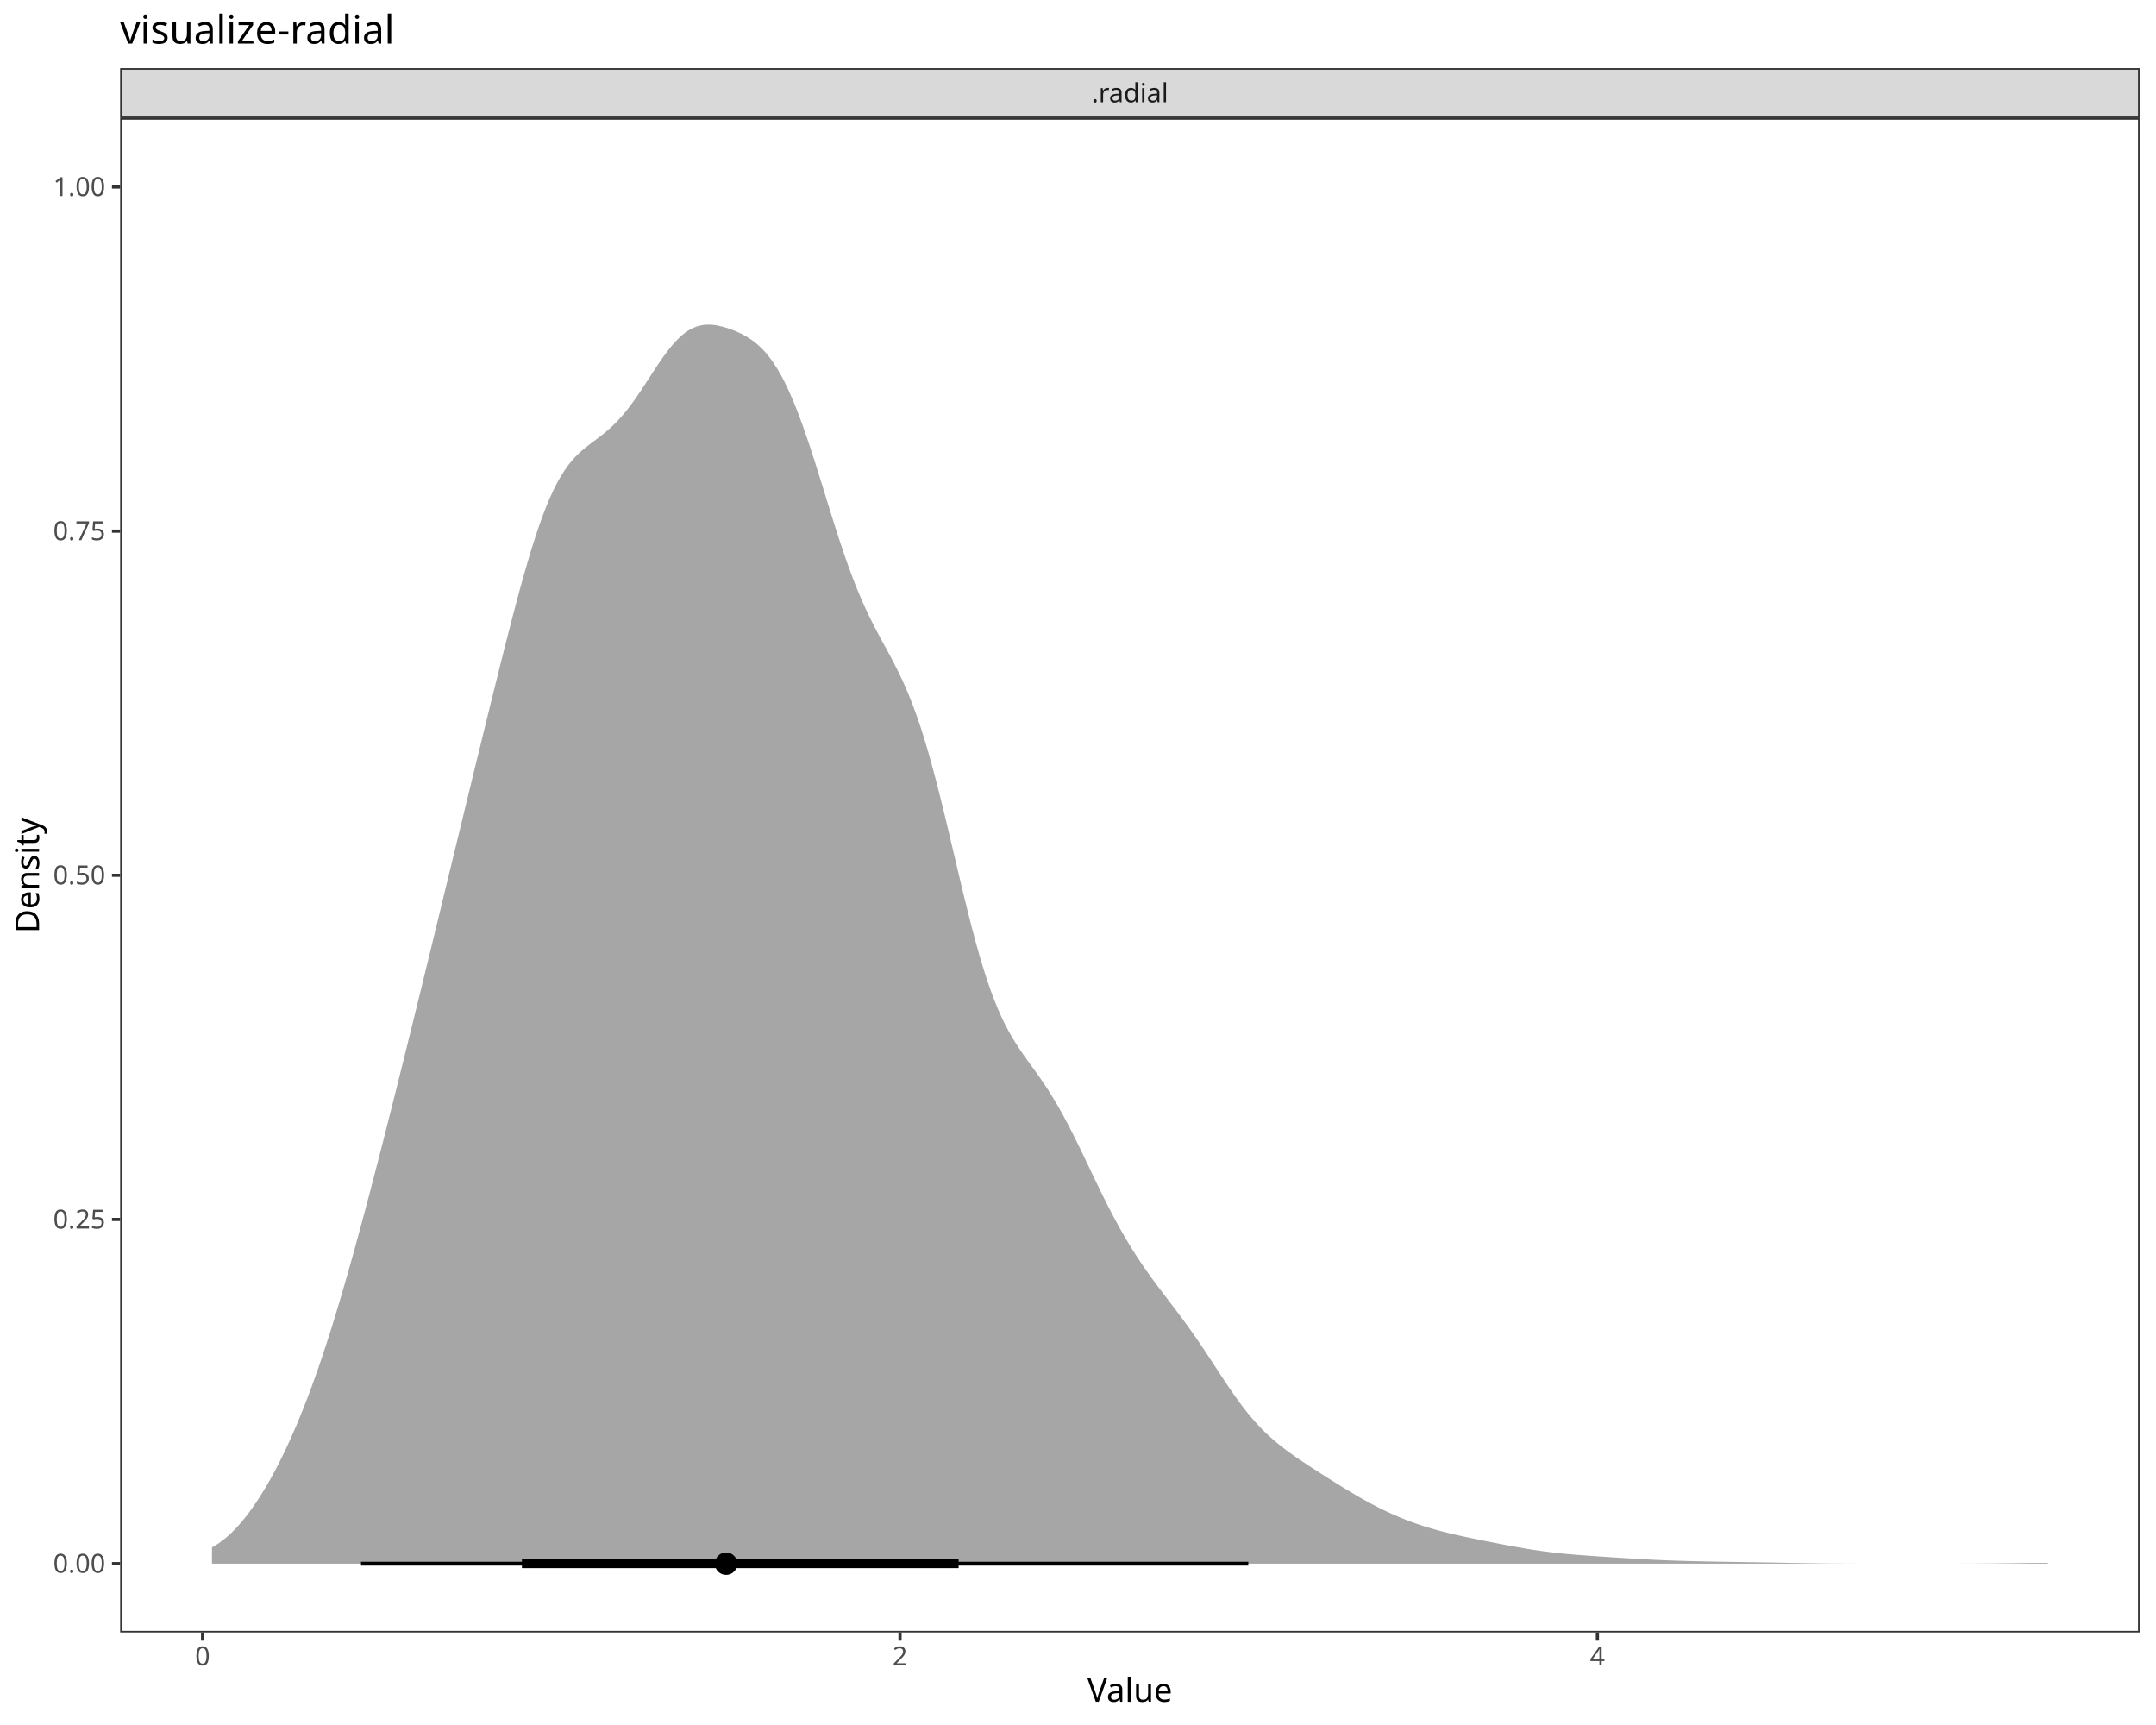
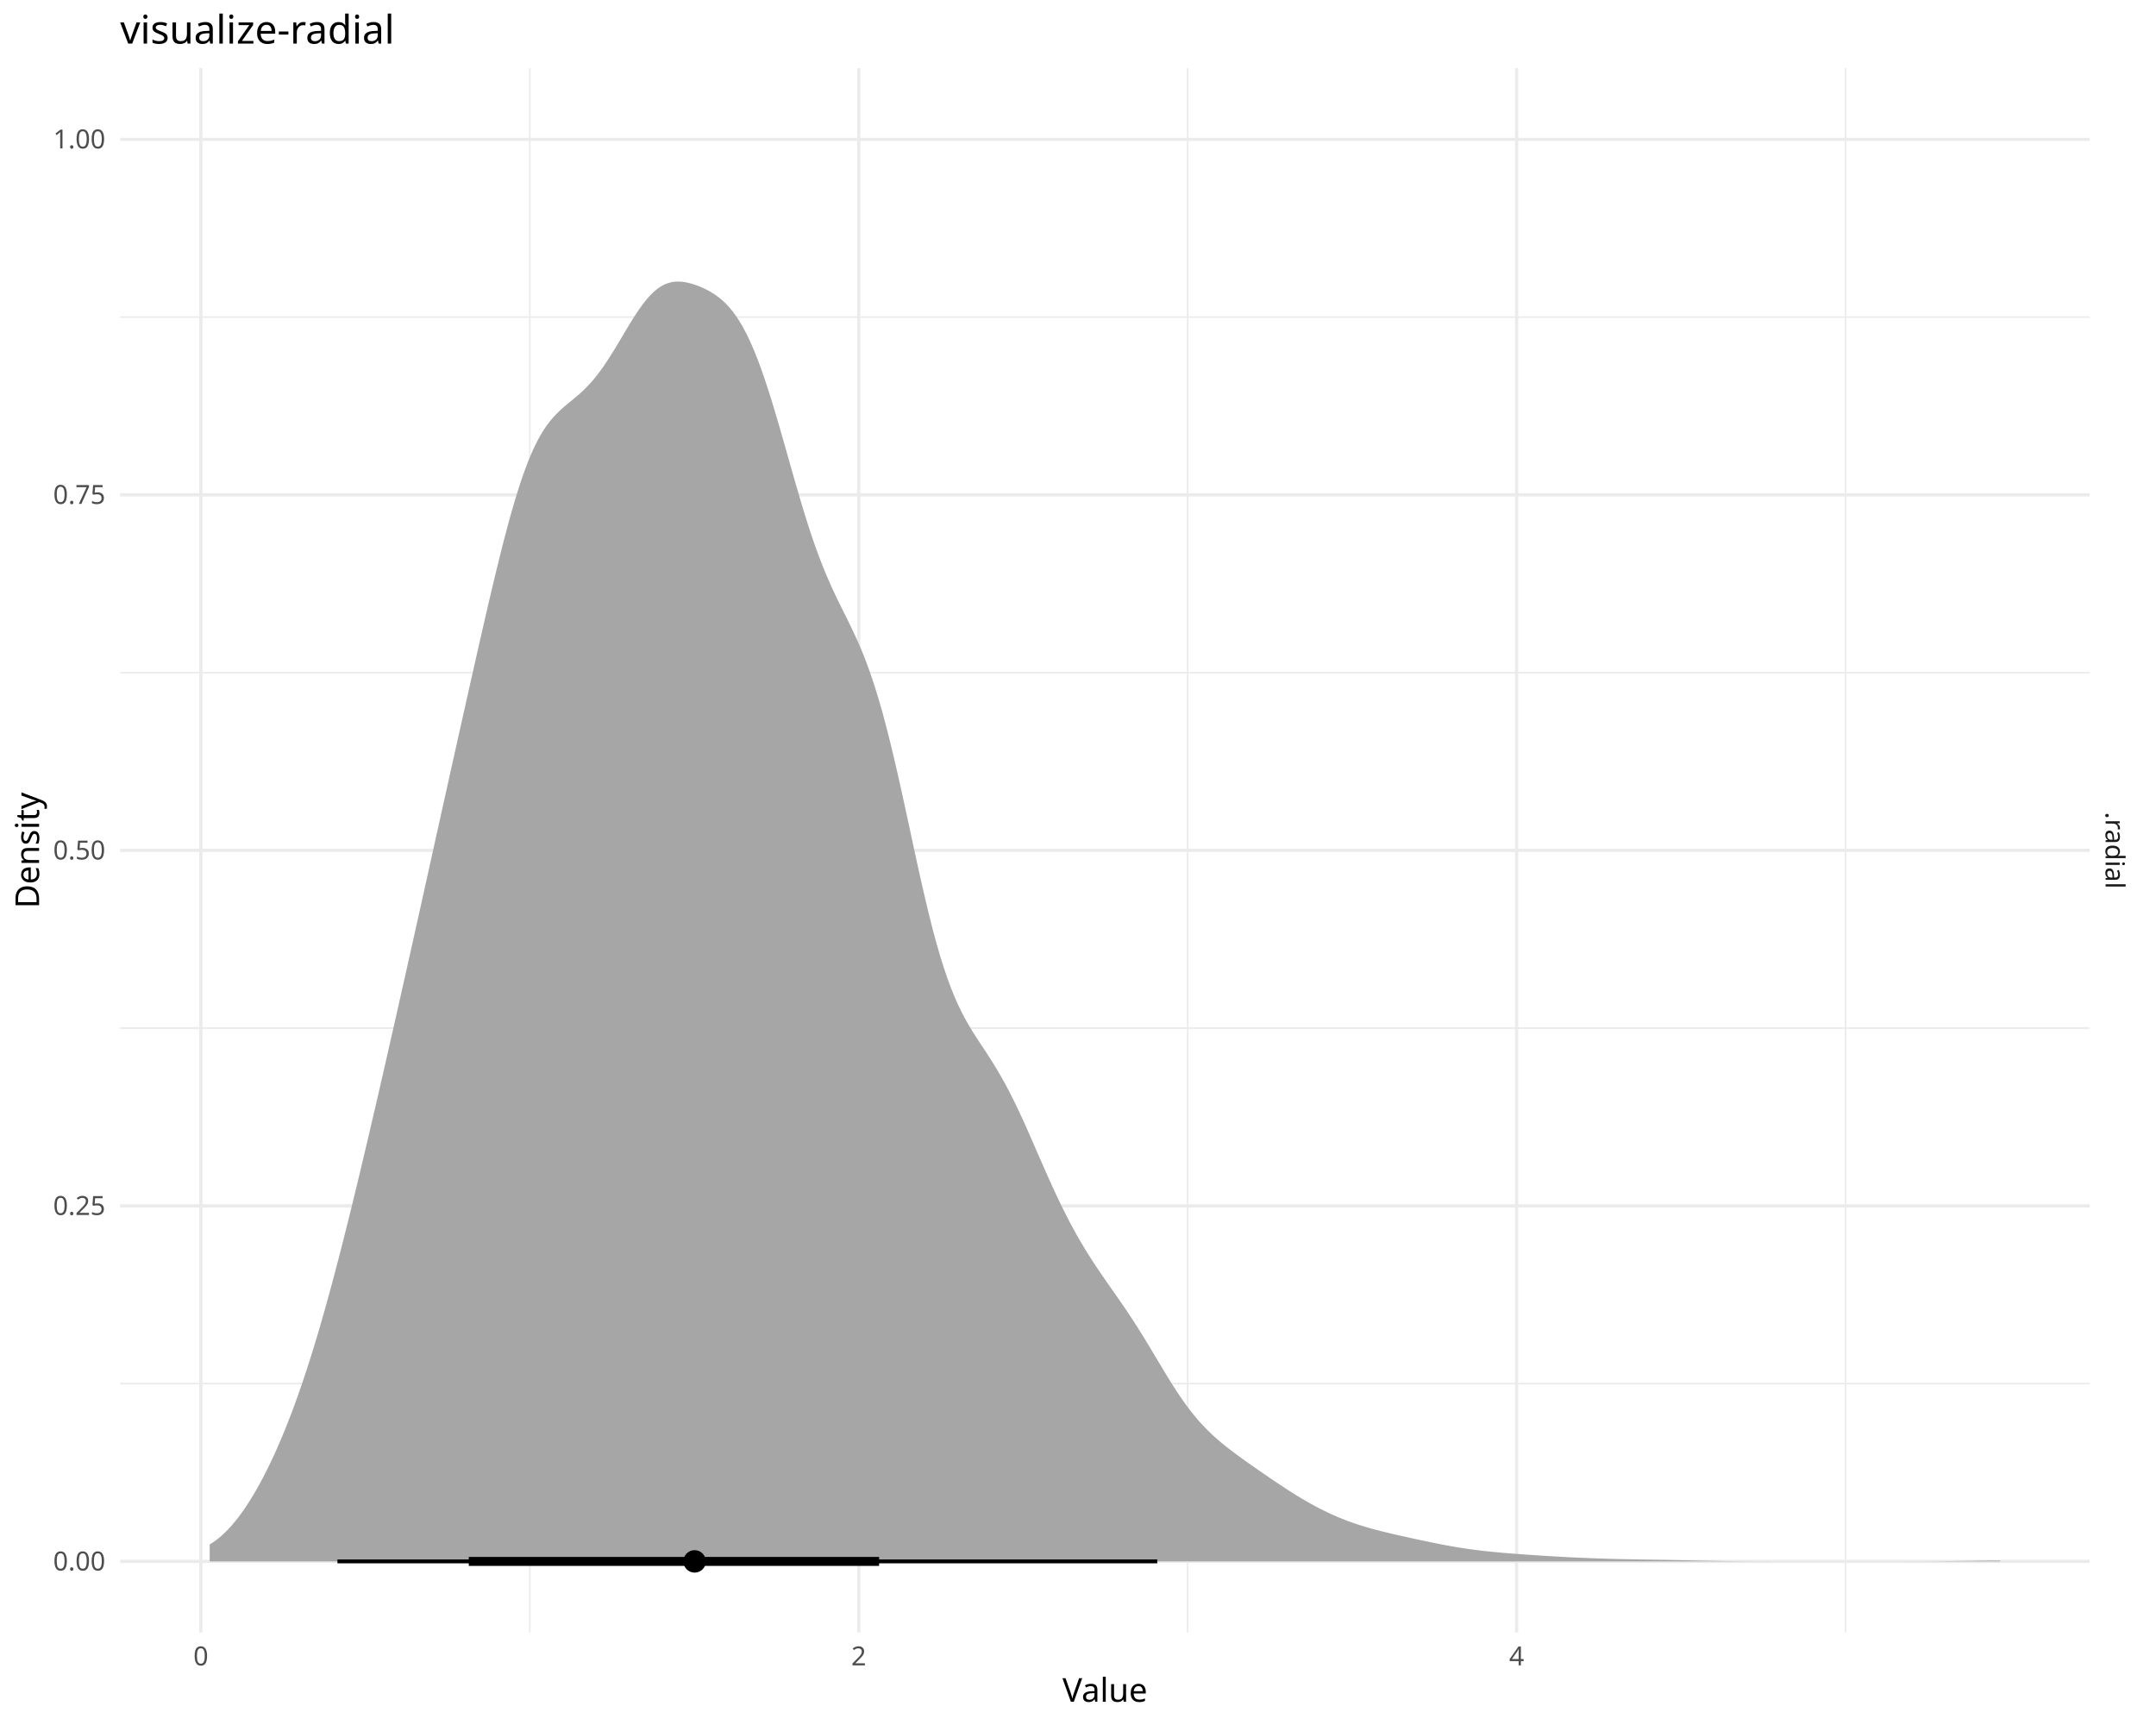
<svg xmlns="http://www.w3.org/2000/svg" class="svglite" data-engine-version="2.0" width="720.00pt" height="576.00pt" viewBox="0 0 720.00 576.00">
  <defs>
    <style type="text/css">
    .svglite line, .svglite polyline, .svglite polygon, .svglite path, .svglite rect, .svglite circle {
      fill: none;
      stroke: #000000;
      stroke-linecap: round;
      stroke-linejoin: round;
      stroke-miterlimit: 10.00;
    }
  </style>
  </defs>
  <rect width="100%" height="100%" style="stroke: none; fill: #FFFFFF;" />
  <defs>
    <clipPath id="cpMC4wMHw3MjAuMDB8MC4wMHw1NzYuMDA=">
      <rect x="0.00" y="0.00" width="720.00" height="576.00" />
    </clipPath>
  </defs>
  <g clip-path="url(#cpMC4wMHw3MjAuMDB8MC4wMHw1NzYuMDA=)">
-     <rect x="0.00" y="0.00" width="720.00" height="576.00" style="stroke-width: 1.07; stroke: #FFFFFF; fill: #FFFFFF;" />
-   </g>
+ </g>
  <defs>
-     <clipPath id="cpNDAuMTN8NzE0LjUyfDM5LjQzfDU0NS4xMQ==">
-       <rect x="40.13" y="39.43" width="674.39" height="505.68" />
+     <clipPath id="cpNDAuMTN8Njk3Ljg3fDIyLjc4fDU0NS4xMQ==">
+       <rect x="40.13" y="22.78" width="657.74" height="522.33" />
    </clipPath>
  </defs>
-   <g clip-path="url(#cpNDAuMTN8NzE0LjUyfDM5LjQzfDU0NS4xMQ==)">
-     <rect x="40.13" y="39.43" width="674.39" height="505.68" style="stroke-width: 1.07; stroke: none; fill: #FFFFFF;" />
-     <polygon points="70.79,516.70 72.01,515.99 73.24,515.18 74.47,514.28 75.69,513.28 76.92,512.18 78.14,510.97 79.37,509.68 80.60,508.28 81.82,506.79 83.05,505.20 84.27,503.51 85.50,501.74 86.73,499.86 87.95,497.90 89.18,495.84 90.41,493.69 91.63,491.45 92.86,489.11 94.08,486.68 95.31,484.14 96.54,481.51 97.76,478.77 98.99,475.93 100.21,472.99 101.44,469.94 102.67,466.78 103.89,463.52 105.12,460.14 106.35,456.66 107.57,453.06 108.80,449.36 110.02,445.56 111.25,441.66 112.48,437.65 113.70,433.56 114.93,429.38 116.15,425.12 117.38,420.78 118.61,416.37 119.83,411.90 121.06,407.37 122.29,402.79 123.51,398.15 124.74,393.47 125.96,388.75 127.19,383.99 128.42,379.19 129.64,374.37 130.87,369.52 132.09,364.64 133.32,359.74 134.55,354.82 135.77,349.88 137.00,344.93 138.23,339.96 139.45,334.98 140.68,329.99 141.90,324.98 143.13,319.96 144.36,314.94 145.58,309.90 146.81,304.86 148.03,299.81 149.26,294.76 150.49,289.71 151.71,284.65 152.94,279.60 154.17,274.56 155.39,269.51 156.62,264.48 157.84,259.45 159.07,254.43 160.30,249.43 161.52,244.43 162.75,239.44 163.97,234.47 165.20,229.52 166.43,224.59 167.65,219.69 168.88,214.84 170.11,210.05 171.33,205.32 172.56,200.69 173.78,196.16 175.01,191.77 176.24,187.52 177.46,183.45 178.69,179.57 179.91,175.90 181.14,172.46 182.37,169.27 183.59,166.33 184.82,163.66 186.05,161.24 187.27,159.06 188.50,157.12 189.72,155.39 190.95,153.86 192.18,152.50 193.40,151.29 194.63,150.19 195.86,149.18 197.08,148.23 198.31,147.31 199.53,146.39 200.76,145.45 201.99,144.48 203.21,143.43 204.44,142.32 205.66,141.11 206.89,139.82 208.12,138.42 209.34,136.93 210.57,135.34 211.80,133.66 213.02,131.91 214.25,130.09 215.47,128.23 216.70,126.34 217.93,124.45 219.15,122.58 220.38,120.75 221.60,119.00 222.83,117.33 224.06,115.78 225.28,114.36 226.51,113.08 227.74,111.95 228.96,110.98 230.19,110.17 231.41,109.52 232.64,109.03 233.87,108.68 235.09,108.47 236.32,108.39 237.54,108.42 238.77,108.55 240.00,108.77 241.22,109.05 242.45,109.40 243.68,109.80 244.90,110.26 246.13,110.77 247.35,111.35 248.58,111.98 249.81,112.70 251.03,113.51 252.26,114.43 253.48,115.47 254.71,116.66 255.94,118.01 257.16,119.55 258.39,121.27 259.62,123.19 260.84,125.33 262.07,127.67 263.29,130.22 264.52,132.99 265.75,135.96 266.97,139.13 268.20,142.48 269.42,145.99 270.65,149.64 271.88,153.42 273.10,157.29 274.33,161.22 275.56,165.19 276.78,169.15 278.01,173.09 279.23,176.95 280.46,180.73 281.69,184.39 282.91,187.92 284.14,191.29 285.36,194.51 286.59,197.56 287.82,200.45 289.04,203.18 290.27,205.77 291.50,208.24 292.72,210.60 293.95,212.89 295.17,215.15 296.40,217.40 297.63,219.69 298.85,222.04 300.08,224.48 301.30,227.06 302.53,229.80 303.76,232.72 304.98,235.85 306.21,239.21 307.44,242.81 308.66,246.66 309.89,250.77 311.11,255.12 312.34,259.68 313.57,264.44 314.79,269.36 316.02,274.40 317.24,279.54 318.47,284.73 319.70,289.93 320.92,295.09 322.15,300.17 323.38,305.13 324.60,309.93 325.83,314.53 327.05,318.90 328.28,323.00 329.51,326.84 330.73,330.41 331.96,333.70 333.18,336.73 334.41,339.50 335.64,342.05 336.86,344.37 338.09,346.52 339.32,348.51 340.54,350.38 341.77,352.16 342.99,353.89 344.22,355.59 345.45,357.28 346.67,359.00 347.90,360.76 349.13,362.57 350.35,364.46 351.58,366.43 352.80,368.48 354.03,370.61 355.26,372.83 356.48,375.12 357.71,377.49 358.93,379.93 360.16,382.41 361.39,384.94 362.61,387.50 363.84,390.06 365.07,392.63 366.29,395.18 367.52,397.70 368.74,400.18 369.97,402.62 371.20,404.99 372.42,407.31 373.65,409.55 374.87,411.73 376.10,413.84 377.33,415.88 378.55,417.86 379.78,419.77 381.01,421.62 382.23,423.41 383.46,425.16 384.68,426.86 385.91,428.53 387.14,430.17 388.36,431.79 389.59,433.40 390.81,435.00 392.04,436.61 393.27,438.23 394.49,439.86 395.72,441.53 396.95,443.21 398.17,444.94 399.40,446.69 400.62,448.48 401.85,450.30 403.08,452.14 404.30,454.01 405.53,455.88 406.75,457.76 407.98,459.63 409.21,461.48 410.43,463.30 411.66,465.09 412.89,466.83 414.11,468.52 415.34,470.15 416.56,471.71 417.79,473.20 419.02,474.61 420.24,475.96 421.47,477.24 422.69,478.45 423.92,479.60 425.15,480.69 426.37,481.73 427.60,482.73 428.83,483.68 430.05,484.60 431.28,485.49 432.50,486.35 433.73,487.19 434.96,488.02 436.18,488.83 437.41,489.64 438.63,490.43 439.86,491.22 441.09,492.01 442.31,492.79 443.54,493.57 444.77,494.34 445.99,495.11 447.22,495.87 448.44,496.63 449.67,497.38 450.90,498.12 452.12,498.85 453.35,499.57 454.57,500.27 455.80,500.96 457.03,501.63 458.25,502.29 459.48,502.93 460.71,503.55 461.93,504.16 463.16,504.74 464.38,505.31 465.61,505.86 466.84,506.39 468.06,506.90 469.29,507.40 470.51,507.87 471.74,508.32 472.97,508.76 474.19,509.18 475.42,509.58 476.65,509.97 477.87,510.33 479.10,510.69 480.32,511.03 481.55,511.35 482.78,511.67 484.00,511.97 485.23,512.26 486.45,512.54 487.68,512.82 488.91,513.09 490.13,513.35 491.36,513.61 492.59,513.86 493.81,514.11 495.04,514.36 496.26,514.61 497.49,514.85 498.72,515.09 499.94,515.33 501.17,515.57 502.39,515.81 503.62,516.04 504.85,516.27 506.07,516.49 507.30,516.71 508.53,516.92 509.75,517.13 510.98,517.33 512.20,517.52 513.43,517.70 514.66,517.88 515.88,518.05 517.11,518.21 518.34,518.36 519.56,518.50 520.79,518.63 522.01,518.76 523.24,518.88 524.47,518.99 525.69,519.10 526.92,519.20 528.14,519.29 529.37,519.38 530.60,519.47 531.82,519.56 533.05,519.64 534.28,519.73 535.50,519.81 536.73,519.89 537.95,519.97 539.18,520.05 540.41,520.13 541.63,520.21 542.86,520.28 544.08,520.36 545.31,520.43 546.54,520.51 547.76,520.58 548.99,520.65 550.22,520.71 551.44,520.78 552.67,520.84 553.89,520.89 555.12,520.95 556.35,521.00 557.57,521.05 558.80,521.09 560.02,521.13 561.25,521.17 562.48,521.21 563.70,521.24 564.93,521.27 566.16,521.30 567.38,521.33 568.61,521.36 569.83,521.39 571.06,521.41 572.29,521.43 573.51,521.46 574.74,521.48 575.96,521.50 577.19,521.52 578.42,521.54 579.64,521.56 580.87,521.58 582.10,521.60 583.32,521.62 584.55,521.64 585.77,521.65 587.00,521.67 588.23,521.69 589.45,521.71 590.68,521.73 591.90,521.75 593.13,521.78 594.36,521.80 595.58,521.82 596.81,521.84 598.04,521.87 599.26,521.89 600.49,521.91 601.71,521.93 602.94,521.95 604.17,521.97 605.39,521.99 606.62,522.01 607.84,522.03 609.07,522.04 610.30,522.06 611.52,522.07 612.75,522.08 613.98,522.09 615.20,522.09 616.43,522.10 617.65,522.11 618.88,522.11 620.11,522.11 621.33,522.12 622.56,522.12 623.78,522.12 625.01,522.12 626.24,522.12 627.46,522.12 628.69,522.13 629.92,522.13 631.14,522.13 632.37,522.13 633.59,522.13 634.82,522.13 636.05,522.13 637.27,522.13 638.50,522.13 639.72,522.13 640.95,522.13 642.18,522.13 643.40,522.13 644.63,522.13 645.86,522.13 647.08,522.12 648.31,522.12 649.53,522.12 650.76,522.12 651.99,522.12 653.21,522.12 654.44,522.12 655.66,522.11 656.89,522.11 658.12,522.10 659.34,522.10 660.57,522.09 661.80,522.08 663.02,522.07 664.25,522.06 665.47,522.05 666.70,522.04 667.93,522.02 669.15,522.01 670.38,521.99 671.60,521.97 672.83,521.96 674.06,521.94 675.28,521.93 676.51,521.91 677.74,521.90 678.96,521.89 680.19,521.88 681.41,521.87 682.64,521.87 683.87,521.87 683.87,522.13 682.64,522.13 681.41,522.13 680.19,522.13 678.96,522.13 677.74,522.13 676.51,522.13 675.28,522.13 674.06,522.13 672.83,522.13 671.60,522.13 670.38,522.13 669.15,522.13 667.93,522.13 666.70,522.13 665.47,522.13 664.25,522.13 663.02,522.13 661.80,522.13 660.57,522.13 659.34,522.13 658.12,522.13 656.89,522.13 655.66,522.13 654.44,522.13 653.21,522.13 651.99,522.13 650.76,522.13 649.53,522.13 648.31,522.13 647.08,522.13 645.86,522.13 644.63,522.13 643.40,522.13 642.18,522.13 640.95,522.13 639.72,522.13 638.50,522.13 637.27,522.13 636.05,522.13 634.82,522.13 633.59,522.13 632.37,522.13 631.14,522.13 629.92,522.13 628.69,522.13 627.46,522.13 626.24,522.13 625.01,522.13 623.78,522.13 622.56,522.13 621.33,522.13 620.11,522.13 618.88,522.13 617.65,522.13 616.43,522.13 615.20,522.13 613.98,522.13 612.75,522.13 611.52,522.13 610.30,522.13 609.07,522.13 607.84,522.13 606.62,522.13 605.39,522.13 604.17,522.13 602.94,522.13 601.71,522.13 600.49,522.13 599.26,522.13 598.04,522.13 596.81,522.13 595.58,522.13 594.36,522.13 593.13,522.13 591.90,522.13 590.68,522.13 589.45,522.13 588.23,522.13 587.00,522.13 585.77,522.13 584.55,522.13 583.32,522.13 582.10,522.13 580.87,522.13 579.64,522.13 578.42,522.13 577.19,522.13 575.96,522.13 574.74,522.13 573.51,522.13 572.29,522.13 571.06,522.13 569.83,522.13 568.61,522.13 567.38,522.13 566.16,522.13 564.93,522.13 563.70,522.13 562.48,522.13 561.25,522.13 560.02,522.13 558.80,522.13 557.57,522.13 556.35,522.13 555.12,522.13 553.89,522.13 552.67,522.13 551.44,522.13 550.22,522.13 548.99,522.13 547.76,522.13 546.54,522.13 545.31,522.13 544.08,522.13 542.86,522.13 541.63,522.13 540.41,522.13 539.18,522.13 537.95,522.13 536.73,522.13 535.50,522.13 534.28,522.13 533.05,522.13 531.82,522.13 530.60,522.13 529.37,522.13 528.14,522.13 526.92,522.13 525.69,522.13 524.47,522.13 523.24,522.13 522.01,522.13 520.79,522.13 519.56,522.13 518.34,522.13 517.11,522.13 515.88,522.13 514.66,522.13 513.43,522.13 512.20,522.13 510.98,522.13 509.75,522.13 508.53,522.13 507.30,522.13 506.07,522.13 504.85,522.13 503.62,522.13 502.39,522.13 501.17,522.13 499.94,522.13 498.72,522.13 497.49,522.13 496.26,522.13 495.04,522.13 493.81,522.13 492.59,522.13 491.36,522.13 490.13,522.13 488.91,522.13 487.68,522.13 486.45,522.13 485.23,522.13 484.00,522.13 482.78,522.13 481.55,522.13 480.32,522.13 479.10,522.13 477.87,522.13 476.65,522.13 475.42,522.13 474.19,522.13 472.97,522.13 471.74,522.13 470.51,522.13 469.29,522.13 468.06,522.13 466.84,522.13 465.61,522.13 464.38,522.13 463.16,522.13 461.93,522.13 460.71,522.13 459.48,522.13 458.25,522.13 457.03,522.13 455.80,522.13 454.57,522.13 453.35,522.13 452.12,522.13 450.90,522.13 449.67,522.13 448.44,522.13 447.22,522.13 445.99,522.13 444.77,522.13 443.54,522.13 442.31,522.13 441.09,522.13 439.86,522.13 438.63,522.13 437.41,522.13 436.18,522.13 434.96,522.13 433.73,522.13 432.50,522.13 431.28,522.13 430.05,522.13 428.83,522.13 427.60,522.13 426.37,522.13 425.15,522.13 423.92,522.13 422.69,522.13 421.47,522.13 420.24,522.13 419.02,522.13 417.79,522.13 416.56,522.13 415.34,522.13 414.11,522.13 412.89,522.13 411.66,522.13 410.43,522.13 409.21,522.13 407.98,522.13 406.75,522.13 405.53,522.13 404.30,522.13 403.08,522.13 401.85,522.13 400.62,522.13 399.40,522.13 398.17,522.13 396.95,522.13 395.72,522.13 394.49,522.13 393.27,522.13 392.04,522.13 390.81,522.13 389.59,522.13 388.36,522.13 387.14,522.13 385.91,522.13 384.68,522.13 383.46,522.13 382.23,522.13 381.01,522.13 379.78,522.13 378.55,522.13 377.33,522.13 376.10,522.13 374.87,522.13 373.65,522.13 372.42,522.13 371.20,522.13 369.97,522.13 368.74,522.13 367.52,522.13 366.29,522.13 365.07,522.13 363.84,522.13 362.61,522.13 361.39,522.13 360.16,522.13 358.93,522.13 357.71,522.13 356.48,522.13 355.26,522.13 354.03,522.13 352.80,522.13 351.58,522.13 350.35,522.13 349.13,522.13 347.90,522.13 346.67,522.13 345.45,522.13 344.22,522.13 342.99,522.13 341.77,522.13 340.54,522.13 339.32,522.13 338.09,522.13 336.86,522.13 335.64,522.13 334.41,522.13 333.18,522.13 331.96,522.13 330.73,522.13 329.51,522.13 328.28,522.13 327.05,522.13 325.83,522.13 324.60,522.13 323.38,522.13 322.15,522.13 320.92,522.13 319.70,522.13 318.47,522.13 317.24,522.13 316.02,522.13 314.79,522.13 313.57,522.13 312.34,522.13 311.11,522.13 309.89,522.13 308.66,522.13 307.44,522.13 306.21,522.13 304.98,522.13 303.76,522.13 302.53,522.13 301.30,522.13 300.08,522.13 298.85,522.13 297.63,522.13 296.40,522.13 295.17,522.13 293.95,522.13 292.72,522.13 291.50,522.13 290.27,522.13 289.04,522.13 287.82,522.13 286.59,522.13 285.36,522.13 284.14,522.13 282.91,522.13 281.69,522.13 280.46,522.13 279.23,522.13 278.01,522.13 276.78,522.13 275.56,522.13 274.33,522.13 273.10,522.13 271.88,522.13 270.65,522.13 269.42,522.13 268.20,522.13 266.97,522.13 265.75,522.13 264.52,522.13 263.29,522.13 262.07,522.13 260.84,522.13 259.62,522.13 258.39,522.13 257.16,522.13 255.94,522.13 254.71,522.13 253.48,522.13 252.26,522.13 251.03,522.13 249.81,522.13 248.58,522.13 247.35,522.13 246.13,522.13 244.90,522.13 243.68,522.13 242.45,522.13 241.22,522.13 240.00,522.13 238.77,522.13 237.54,522.13 236.32,522.13 235.09,522.13 233.87,522.13 232.64,522.13 231.41,522.13 230.19,522.13 228.96,522.13 227.74,522.13 226.51,522.13 225.28,522.13 224.06,522.13 222.83,522.13 221.60,522.13 220.38,522.13 219.15,522.13 217.93,522.13 216.70,522.13 215.47,522.13 214.25,522.13 213.02,522.13 211.80,522.13 210.57,522.13 209.34,522.13 208.12,522.13 206.89,522.13 205.66,522.13 204.44,522.13 203.21,522.13 201.99,522.13 200.76,522.13 199.53,522.13 198.31,522.13 197.08,522.13 195.86,522.13 194.63,522.13 193.40,522.13 192.18,522.13 190.95,522.13 189.72,522.13 188.50,522.13 187.27,522.13 186.05,522.13 184.82,522.13 183.59,522.13 182.37,522.13 181.14,522.13 179.91,522.13 178.69,522.13 177.46,522.13 176.24,522.13 175.01,522.13 173.78,522.13 172.56,522.13 171.33,522.13 170.11,522.13 168.88,522.13 167.65,522.13 166.43,522.13 165.20,522.13 163.97,522.13 162.75,522.13 161.52,522.13 160.30,522.13 159.07,522.13 157.84,522.13 156.62,522.13 155.39,522.13 154.17,522.13 152.94,522.13 151.71,522.13 150.49,522.13 149.26,522.13 148.03,522.13 146.81,522.13 145.58,522.13 144.36,522.13 143.13,522.13 141.90,522.13 140.68,522.13 139.45,522.13 138.23,522.13 137.00,522.13 135.77,522.13 134.55,522.13 133.32,522.13 132.09,522.13 130.87,522.13 129.64,522.13 128.42,522.13 127.19,522.13 125.96,522.13 124.74,522.13 123.51,522.13 122.29,522.13 121.06,522.13 119.83,522.13 118.61,522.13 117.38,522.13 116.15,522.13 114.93,522.13 113.70,522.13 112.48,522.13 111.25,522.13 110.02,522.13 108.80,522.13 107.57,522.13 106.35,522.13 105.12,522.13 103.89,522.13 102.67,522.13 101.44,522.13 100.21,522.13 98.99,522.13 97.76,522.13 96.54,522.13 95.31,522.13 94.08,522.13 92.86,522.13 91.63,522.13 90.41,522.13 89.18,522.13 87.95,522.13 86.73,522.13 85.50,522.13 84.27,522.13 83.05,522.13 81.82,522.13 80.60,522.13 79.37,522.13 78.14,522.13 76.92,522.13 75.69,522.13 74.47,522.13 73.24,522.13 72.01,522.13 70.79,522.13 " style="stroke-width: 2.13; stroke: none; fill: #A6A6A6;" />
-     <line x1="120.56" y1="522.13" x2="416.87" y2="522.13" style="stroke-width: 1.28; stroke-linecap: butt;" />
-     <line x1="174.30" y1="522.13" x2="320.13" y2="522.13" style="stroke-width: 2.99; stroke-linecap: butt;" />
-     <circle cx="242.48" cy="522.13" r="1.68" style="stroke-width: 1.06; fill: #000000;" />
-     <circle cx="242.48" cy="522.13" r="3.22" style="stroke-width: 1.06; fill: #000000;" />
-     <rect x="40.13" y="39.43" width="674.39" height="505.68" style="stroke-width: 1.07; stroke: #333333;" />
+   <g clip-path="url(#cpNDAuMTN8Njk3Ljg3fDIyLjc4fDU0NS4xMQ==)">
+     <polyline points="40.13,462.01 697.87,462.01 " style="stroke-width: 0.53; stroke: #EBEBEB; stroke-linecap: butt;" />
+     <polyline points="40.13,343.30 697.87,343.30 " style="stroke-width: 0.53; stroke: #EBEBEB; stroke-linecap: butt;" />
+     <polyline points="40.13,224.59 697.87,224.59 " style="stroke-width: 0.53; stroke: #EBEBEB; stroke-linecap: butt;" />
+     <polyline points="40.13,105.88 697.87,105.88 " style="stroke-width: 0.53; stroke: #EBEBEB; stroke-linecap: butt;" />
+     <polyline points="176.93,545.11 176.93,22.78 " style="stroke-width: 0.53; stroke: #EBEBEB; stroke-linecap: butt;" />
+     <polyline points="396.63,545.11 396.63,22.78 " style="stroke-width: 0.53; stroke: #EBEBEB; stroke-linecap: butt;" />
+     <polyline points="616.33,545.11 616.33,22.78 " style="stroke-width: 0.53; stroke: #EBEBEB; stroke-linecap: butt;" />
+     <polyline points="40.13,521.37 697.87,521.37 " style="stroke-width: 1.07; stroke: #EBEBEB; stroke-linecap: butt;" />
+     <polyline points="40.13,402.66 697.87,402.66 " style="stroke-width: 1.07; stroke: #EBEBEB; stroke-linecap: butt;" />
+     <polyline points="40.13,283.95 697.87,283.95 " style="stroke-width: 1.07; stroke: #EBEBEB; stroke-linecap: butt;" />
+     <polyline points="40.13,165.24 697.87,165.24 " style="stroke-width: 1.07; stroke: #EBEBEB; stroke-linecap: butt;" />
+     <polyline points="40.13,46.53 697.87,46.53 " style="stroke-width: 1.07; stroke: #EBEBEB; stroke-linecap: butt;" />
+     <polyline points="67.08,545.11 67.08,22.78 " style="stroke-width: 1.07; stroke: #EBEBEB; stroke-linecap: butt;" />
+     <polyline points="286.78,545.11 286.78,22.78 " style="stroke-width: 1.07; stroke: #EBEBEB; stroke-linecap: butt;" />
+     <polyline points="506.48,545.11 506.48,22.78 " style="stroke-width: 1.07; stroke: #EBEBEB; stroke-linecap: butt;" />
+     <polygon points="70.03,515.71 71.23,514.95 72.42,514.09 73.62,513.12 74.81,512.04 76.01,510.85 77.21,509.56 78.40,508.16 79.60,506.65 80.79,505.03 81.99,503.31 83.18,501.48 84.38,499.55 85.58,497.51 86.77,495.37 87.97,493.13 89.16,490.79 90.36,488.33 91.56,485.77 92.75,483.10 93.95,480.33 95.14,477.44 96.34,474.44 97.54,471.32 98.73,468.09 99.93,464.73 101.12,461.26 102.32,457.67 103.51,453.96 104.71,450.13 105.91,446.17 107.10,442.11 108.30,437.93 109.49,433.64 110.69,429.25 111.89,424.77 113.08,420.20 114.28,415.55 115.47,410.82 116.67,406.02 117.87,401.16 119.06,396.24 120.26,391.27 121.45,386.25 122.65,381.19 123.84,376.08 125.04,370.95 126.24,365.78 127.43,360.58 128.63,355.35 129.82,350.10 131.02,344.84 132.22,339.55 133.41,334.25 134.61,328.93 135.80,323.60 137.00,318.26 138.20,312.90 139.39,307.53 140.59,302.16 141.78,296.77 142.98,291.38 144.17,285.99 145.37,280.59 146.57,275.20 147.76,269.81 148.96,264.42 150.15,259.04 151.35,253.67 152.55,248.30 153.74,242.95 154.94,237.60 156.13,232.27 157.33,226.95 158.53,221.65 159.72,216.37 160.92,211.12 162.11,205.91 163.31,200.76 164.51,195.68 165.70,190.70 166.90,185.83 168.09,181.10 169.29,176.53 170.48,172.16 171.68,167.99 172.88,164.06 174.07,160.38 175.27,156.97 176.46,153.84 177.66,150.98 178.86,148.41 180.05,146.10 181.25,144.06 182.44,142.26 183.64,140.67 184.84,139.26 186.03,138.00 187.23,136.85 188.42,135.79 189.62,134.79 190.81,133.81 192.01,132.82 193.21,131.80 194.40,130.73 195.60,129.57 196.79,128.33 197.99,126.99 199.19,125.53 200.38,123.97 201.58,122.29 202.77,120.52 203.97,118.66 205.17,116.73 206.36,114.75 207.56,112.74 208.75,110.73 209.95,108.74 211.14,106.79 212.34,104.92 213.54,103.14 214.73,101.49 215.93,99.97 217.12,98.63 218.32,97.45 219.52,96.45 220.71,95.63 221.91,94.99 223.10,94.52 224.30,94.21 225.50,94.04 226.69,94.01 227.89,94.09 229.08,94.27 230.28,94.54 231.47,94.88 232.67,95.29 233.87,95.75 235.06,96.28 236.26,96.88 237.45,97.55 238.65,98.30 239.85,99.15 241.04,100.12 242.24,101.23 243.43,102.49 244.63,103.93 245.83,105.55 247.02,107.39 248.22,109.44 249.41,111.71 250.61,114.23 251.80,116.97 253.00,119.97 254.20,123.20 255.39,126.65 256.59,130.28 257.78,134.08 258.98,138.03 260.18,142.10 261.37,146.26 262.57,150.46 263.76,154.69 264.96,158.90 266.16,163.06 267.35,167.13 268.55,171.10 269.74,174.92 270.94,178.58 272.13,182.06 273.33,185.36 274.53,188.48 275.72,191.43 276.92,194.21 278.11,196.87 279.31,199.41 280.51,201.87 281.70,204.28 282.90,206.68 284.09,209.12 285.29,211.64 286.49,214.27 287.68,217.04 288.88,220.01 290.07,223.20 291.27,226.63 292.46,230.32 293.66,234.27 294.86,238.48 296.05,242.96 297.25,247.69 298.44,252.64 299.64,257.79 300.84,263.11 302.03,268.55 303.23,274.08 304.42,279.63 305.62,285.17 306.82,290.63 308.01,295.96 309.21,301.12 310.40,306.07 311.60,310.76 312.79,315.18 313.99,319.30 315.19,323.12 316.38,326.65 317.58,329.88 318.77,332.83 319.97,335.53 321.17,338.00 322.36,340.27 323.56,342.38 324.75,344.36 325.95,346.25 327.15,348.08 328.34,349.89 329.54,351.71 330.73,353.56 331.93,355.46 333.12,357.43 334.32,359.48 335.52,361.62 336.71,363.86 337.91,366.19 339.10,368.61 340.30,371.12 341.50,373.70 342.69,376.35 343.89,379.05 345.08,381.78 346.28,384.52 347.48,387.27 348.67,390.00 349.87,392.70 351.06,395.35 352.26,397.96 353.46,400.50 354.65,402.97 355.85,405.37 357.04,407.70 358.24,409.94 359.43,412.11 360.63,414.20 361.83,416.22 363.02,418.18 364.22,420.07 365.41,421.92 366.61,423.72 367.81,425.48 369.00,427.22 370.20,428.94 371.39,430.64 372.59,432.35 373.79,434.07 374.98,435.80 376.18,437.56 377.37,439.35 378.57,441.17 379.76,443.03 380.96,444.93 382.16,446.87 383.35,448.83 384.55,450.82 385.74,452.82 386.94,454.82 388.14,456.82 389.33,458.80 390.53,460.75 391.72,462.66 392.92,464.51 394.12,466.31 395.31,468.04 396.51,469.69 397.70,471.26 398.90,472.75 400.09,474.17 401.29,475.50 402.49,476.77 403.68,477.97 404.88,479.11 406.07,480.19 407.27,481.23 408.47,482.23 409.66,483.19 410.86,484.12 412.05,485.02 413.25,485.91 414.45,486.78 415.64,487.64 416.84,488.49 418.03,489.33 419.23,490.16 420.42,490.99 421.62,491.82 422.82,492.64 424.01,493.46 425.21,494.27 426.40,495.08 427.60,495.87 428.80,496.66 429.99,497.44 431.19,498.21 432.38,498.96 433.58,499.70 434.78,500.42 435.97,501.12 437.17,501.80 438.36,502.47 439.56,503.11 440.75,503.74 441.95,504.34 443.15,504.92 444.34,505.48 445.54,506.02 446.73,506.54 447.93,507.03 449.13,507.51 450.32,507.96 451.52,508.39 452.71,508.80 453.91,509.20 455.11,509.57 456.30,509.93 457.50,510.28 458.69,510.61 459.89,510.92 461.08,511.23 462.28,511.53 463.48,511.82 464.67,512.10 465.87,512.38 467.06,512.65 468.26,512.92 469.46,513.19 470.65,513.45 471.85,513.71 473.04,513.97 474.24,514.23 475.44,514.48 476.63,514.73 477.83,514.98 479.02,515.22 480.22,515.46 481.41,515.70 482.61,515.93 483.81,516.15 485.00,516.36 486.20,516.57 487.39,516.77 488.59,516.95 489.79,517.13 490.98,517.30 492.18,517.47 493.37,517.62 494.57,517.76 495.77,517.90 496.96,518.03 498.16,518.15 499.35,518.27 500.55,518.38 501.74,518.49 502.94,518.59 504.14,518.69 505.33,518.78 506.53,518.87 507.72,518.96 508.92,519.05 510.12,519.13 511.31,519.21 512.51,519.29 513.70,519.37 514.90,519.45 516.10,519.53 517.29,519.60 518.49,519.67 519.68,519.74 520.88,519.81 522.08,519.87 523.27,519.94 524.47,520.00 525.66,520.05 526.86,520.11 528.05,520.16 529.25,520.21 530.45,520.26 531.64,520.31 532.84,520.35 534.03,520.40 535.23,520.43 536.43,520.47 537.62,520.51 538.82,520.54 540.01,520.57 541.21,520.60 542.41,520.62 543.60,520.65 544.80,520.67 545.99,520.69 547.19,520.72 548.38,520.74 549.58,520.76 550.78,520.78 551.97,520.80 553.17,520.82 554.36,520.84 555.56,520.86 556.76,520.88 557.95,520.90 559.15,520.93 560.34,520.95 561.54,520.98 562.74,521.00 563.93,521.03 565.13,521.06 566.32,521.09 567.52,521.11 568.71,521.14 569.91,521.17 571.11,521.19 572.30,521.21 573.50,521.23 574.69,521.25 575.89,521.27 577.09,521.29 578.28,521.30 579.48,521.31 580.67,521.32 581.87,521.33 583.07,521.34 584.26,521.35 585.46,521.35 586.65,521.36 587.85,521.36 589.04,521.36 590.24,521.36 591.44,521.37 592.63,521.37 593.83,521.37 595.02,521.37 596.22,521.37 597.42,521.37 598.61,521.37 599.81,521.37 601.00,521.37 602.20,521.37 603.40,521.37 604.59,521.37 605.79,521.37 606.98,521.37 608.18,521.37 609.37,521.37 610.57,521.37 611.77,521.37 612.96,521.37 614.16,521.37 615.35,521.37 616.55,521.37 617.75,521.37 618.94,521.37 620.14,521.37 621.33,521.37 622.53,521.37 623.73,521.37 624.92,521.37 626.12,521.37 627.31,521.37 628.51,521.37 629.70,521.37 630.90,521.37 632.10,521.37 633.29,521.37 634.49,521.37 635.68,521.37 636.88,521.36 638.08,521.36 639.27,521.36 640.47,521.36 641.66,521.35 642.86,521.35 644.06,521.34 645.25,521.34 646.45,521.33 647.64,521.32 648.84,521.31 650.03,521.30 651.23,521.28 652.43,521.27 653.62,521.25 654.82,521.24 656.01,521.22 657.21,521.20 658.41,521.18 659.60,521.17 660.80,521.15 661.99,521.14 663.19,521.12 664.39,521.11 665.58,521.11 666.78,521.10 667.97,521.10 667.97,521.37 666.78,521.37 665.58,521.37 664.39,521.37 663.19,521.37 661.99,521.37 660.80,521.37 659.60,521.37 658.41,521.37 657.21,521.37 656.01,521.37 654.82,521.37 653.62,521.37 652.43,521.37 651.23,521.37 650.03,521.37 648.84,521.37 647.64,521.37 646.45,521.37 645.25,521.37 644.06,521.37 642.86,521.37 641.66,521.37 640.47,521.37 639.27,521.37 638.08,521.37 636.88,521.37 635.68,521.37 634.49,521.37 633.29,521.37 632.10,521.37 630.90,521.37 629.70,521.37 628.51,521.37 627.31,521.37 626.12,521.37 624.92,521.37 623.73,521.37 622.53,521.37 621.33,521.37 620.14,521.37 618.94,521.37 617.75,521.37 616.55,521.37 615.35,521.37 614.16,521.37 612.96,521.37 611.77,521.37 610.57,521.37 609.37,521.37 608.18,521.37 606.98,521.37 605.79,521.37 604.59,521.37 603.40,521.37 602.20,521.37 601.00,521.37 599.81,521.37 598.61,521.37 597.42,521.37 596.22,521.37 595.02,521.37 593.83,521.37 592.63,521.37 591.44,521.37 590.24,521.37 589.04,521.37 587.85,521.37 586.65,521.37 585.46,521.37 584.26,521.37 583.07,521.37 581.87,521.37 580.67,521.37 579.48,521.37 578.28,521.37 577.09,521.37 575.89,521.37 574.69,521.37 573.50,521.37 572.30,521.37 571.11,521.37 569.91,521.37 568.71,521.37 567.52,521.37 566.32,521.37 565.13,521.37 563.93,521.37 562.74,521.37 561.54,521.37 560.34,521.37 559.15,521.37 557.95,521.37 556.76,521.37 555.56,521.37 554.36,521.37 553.17,521.37 551.97,521.37 550.78,521.37 549.58,521.37 548.38,521.37 547.19,521.37 545.99,521.37 544.80,521.37 543.60,521.37 542.41,521.37 541.21,521.37 540.01,521.37 538.82,521.37 537.62,521.37 536.43,521.37 535.23,521.37 534.03,521.37 532.84,521.37 531.64,521.37 530.45,521.37 529.25,521.37 528.05,521.37 526.86,521.37 525.66,521.37 524.47,521.37 523.27,521.37 522.08,521.37 520.88,521.37 519.68,521.37 518.49,521.37 517.29,521.37 516.10,521.37 514.90,521.37 513.70,521.37 512.51,521.37 511.31,521.37 510.12,521.37 508.92,521.37 507.72,521.37 506.53,521.37 505.33,521.37 504.14,521.37 502.94,521.37 501.74,521.37 500.55,521.37 499.35,521.37 498.16,521.37 496.96,521.37 495.77,521.37 494.57,521.37 493.37,521.37 492.18,521.37 490.98,521.37 489.79,521.37 488.59,521.37 487.39,521.37 486.20,521.37 485.00,521.37 483.81,521.37 482.61,521.37 481.41,521.37 480.22,521.37 479.02,521.37 477.83,521.37 476.63,521.37 475.44,521.37 474.24,521.37 473.04,521.37 471.85,521.37 470.65,521.37 469.46,521.37 468.26,521.37 467.06,521.37 465.87,521.37 464.67,521.37 463.48,521.37 462.28,521.37 461.08,521.37 459.89,521.37 458.69,521.37 457.50,521.37 456.30,521.37 455.11,521.37 453.91,521.37 452.71,521.37 451.52,521.37 450.32,521.37 449.13,521.37 447.93,521.37 446.73,521.37 445.54,521.37 444.34,521.37 443.15,521.37 441.95,521.37 440.75,521.37 439.56,521.37 438.36,521.37 437.17,521.37 435.97,521.37 434.78,521.37 433.58,521.37 432.38,521.37 431.19,521.37 429.99,521.37 428.80,521.37 427.60,521.37 426.40,521.37 425.21,521.37 424.01,521.37 422.82,521.37 421.62,521.37 420.42,521.37 419.23,521.37 418.03,521.37 416.84,521.37 415.64,521.37 414.45,521.37 413.25,521.37 412.05,521.37 410.86,521.37 409.66,521.37 408.47,521.37 407.27,521.37 406.07,521.37 404.88,521.37 403.68,521.37 402.49,521.37 401.29,521.37 400.09,521.37 398.90,521.37 397.70,521.37 396.51,521.37 395.31,521.37 394.12,521.37 392.92,521.37 391.72,521.37 390.53,521.37 389.33,521.37 388.14,521.37 386.94,521.37 385.74,521.37 384.55,521.37 383.35,521.37 382.16,521.37 380.96,521.37 379.76,521.37 378.57,521.37 377.37,521.37 376.18,521.37 374.98,521.37 373.79,521.37 372.59,521.37 371.39,521.37 370.20,521.37 369.00,521.37 367.81,521.37 366.61,521.37 365.41,521.37 364.22,521.37 363.02,521.37 361.83,521.37 360.63,521.37 359.43,521.37 358.24,521.37 357.04,521.37 355.85,521.37 354.65,521.37 353.46,521.37 352.26,521.37 351.06,521.37 349.87,521.37 348.67,521.37 347.48,521.37 346.28,521.37 345.08,521.37 343.89,521.37 342.69,521.37 341.50,521.37 340.30,521.37 339.10,521.37 337.91,521.37 336.71,521.37 335.52,521.37 334.32,521.37 333.12,521.37 331.93,521.37 330.73,521.37 329.54,521.37 328.34,521.37 327.15,521.37 325.95,521.37 324.75,521.37 323.56,521.37 322.36,521.37 321.17,521.37 319.97,521.37 318.77,521.37 317.58,521.37 316.38,521.37 315.19,521.37 313.99,521.37 312.79,521.37 311.60,521.37 310.40,521.37 309.21,521.37 308.01,521.37 306.82,521.37 305.62,521.37 304.42,521.37 303.23,521.37 302.03,521.37 300.84,521.37 299.64,521.37 298.44,521.37 297.25,521.37 296.05,521.37 294.86,521.37 293.66,521.37 292.46,521.37 291.27,521.37 290.07,521.37 288.88,521.37 287.68,521.37 286.49,521.37 285.29,521.37 284.09,521.37 282.90,521.37 281.70,521.37 280.51,521.37 279.31,521.37 278.11,521.37 276.92,521.37 275.72,521.37 274.53,521.37 273.33,521.37 272.13,521.37 270.94,521.37 269.74,521.37 268.55,521.37 267.35,521.37 266.16,521.37 264.96,521.37 263.76,521.37 262.57,521.37 261.37,521.37 260.18,521.37 258.98,521.37 257.78,521.37 256.59,521.37 255.39,521.37 254.20,521.37 253.00,521.37 251.80,521.37 250.61,521.37 249.41,521.37 248.22,521.37 247.02,521.37 245.83,521.37 244.63,521.37 243.43,521.37 242.24,521.37 241.04,521.37 239.85,521.37 238.65,521.37 237.45,521.37 236.26,521.37 235.06,521.37 233.87,521.37 232.67,521.37 231.47,521.37 230.28,521.37 229.08,521.37 227.89,521.37 226.69,521.37 225.50,521.37 224.30,521.37 223.10,521.37 221.91,521.37 220.71,521.37 219.52,521.37 218.32,521.37 217.12,521.37 215.93,521.37 214.73,521.37 213.54,521.37 212.34,521.37 211.14,521.37 209.95,521.37 208.75,521.37 207.56,521.37 206.36,521.37 205.17,521.37 203.97,521.37 202.77,521.37 201.58,521.37 200.38,521.37 199.19,521.37 197.99,521.37 196.79,521.37 195.60,521.37 194.40,521.37 193.21,521.37 192.01,521.37 190.81,521.37 189.62,521.37 188.42,521.37 187.23,521.37 186.03,521.37 184.84,521.37 183.64,521.37 182.44,521.37 181.25,521.37 180.05,521.37 178.86,521.37 177.66,521.37 176.46,521.37 175.27,521.37 174.07,521.37 172.88,521.37 171.68,521.37 170.48,521.37 169.29,521.37 168.09,521.37 166.90,521.37 165.70,521.37 164.51,521.37 163.31,521.37 162.11,521.37 160.92,521.37 159.72,521.37 158.53,521.37 157.33,521.37 156.13,521.37 154.94,521.37 153.74,521.37 152.55,521.37 151.35,521.37 150.15,521.37 148.96,521.37 147.76,521.37 146.57,521.37 145.37,521.37 144.17,521.37 142.98,521.37 141.78,521.37 140.59,521.37 139.39,521.37 138.20,521.37 137.00,521.37 135.80,521.37 134.61,521.37 133.41,521.37 132.22,521.37 131.02,521.37 129.82,521.37 128.63,521.37 127.43,521.37 126.24,521.37 125.04,521.37 123.84,521.37 122.65,521.37 121.45,521.37 120.26,521.37 119.06,521.37 117.87,521.37 116.67,521.37 115.47,521.37 114.28,521.37 113.08,521.37 111.89,521.37 110.69,521.37 109.49,521.37 108.30,521.37 107.10,521.37 105.91,521.37 104.71,521.37 103.51,521.37 102.32,521.37 101.12,521.37 99.93,521.37 98.73,521.37 97.54,521.37 96.34,521.37 95.14,521.37 93.95,521.37 92.75,521.37 91.56,521.37 90.36,521.37 89.16,521.37 87.97,521.37 86.77,521.37 85.58,521.37 84.38,521.37 83.18,521.37 81.99,521.37 80.79,521.37 79.60,521.37 78.40,521.37 77.21,521.37 76.01,521.37 74.81,521.37 73.62,521.37 72.42,521.37 71.23,521.37 70.03,521.37 " style="stroke-width: 2.13; stroke: none; fill: #A6A6A6;" />
+     <line x1="112.69" y1="521.37" x2="386.47" y2="521.37" style="stroke-width: 1.28; stroke-linecap: butt;" />
+     <line x1="156.55" y1="521.37" x2="293.58" y2="521.37" style="stroke-width: 2.99; stroke-linecap: butt;" />
+     <circle cx="231.97" cy="521.37" r="1.68" style="stroke-width: 1.06; fill: #000000;" />
+     <circle cx="231.97" cy="521.37" r="3.22" style="stroke-width: 1.06; fill: #000000;" />
  </g>
  <g clip-path="url(#cpMC4wMHw3MjAuMDB8MC4wMHw1NzYuMDA=)">
</g>
  <defs>
-     <clipPath id="cpNDAuMTN8NzE0LjUyfDIyLjc4fDM5LjQz">
-       <rect x="40.13" y="22.78" width="674.39" height="16.65" />
+     <clipPath id="cpNjk3Ljg3fDcxNC41MnwyMi43OHw1NDUuMTE=">
+       <rect x="697.87" y="22.78" width="16.65" height="522.33" />
    </clipPath>
  </defs>
-   <g clip-path="url(#cpNDAuMTN8NzE0LjUyfDIyLjc4fDM5LjQz)">
-     <rect x="40.13" y="22.78" width="674.39" height="16.65" style="stroke-width: 1.07; stroke: #333333; fill: #D9D9D9;" />
-     <text x="377.33" y="34.14" text-anchor="middle" style="font-size: 8.80px; fill: #1A1A1A; font-family: sans;" textLength="23.97px" lengthAdjust="spacingAndGlyphs">.radial</text>
+   <g clip-path="url(#cpNjk3Ljg3fDcxNC41MnwyMi43OHw1NDUuMTE=)">
+     <text transform="translate(703.17,283.95) rotate(90)" text-anchor="middle" style="font-size: 8.80px; fill: #1A1A1A; font-family: sans;" textLength="23.97px" lengthAdjust="spacingAndGlyphs">.radial</text>
  </g>
  <g clip-path="url(#cpMC4wMHw3MjAuMDB8MC4wMHw1NzYuMDA=)">
-     <polyline points="67.66,547.85 67.66,545.11 " style="stroke-width: 1.07; stroke: #333333; stroke-linecap: butt;" />
-     <polyline points="300.56,547.85 300.56,545.11 " style="stroke-width: 1.07; stroke: #333333; stroke-linecap: butt;" />
-     <polyline points="533.46,547.85 533.46,545.11 " style="stroke-width: 1.07; stroke: #333333; stroke-linecap: butt;" />
-     <text x="67.66" y="556.10" text-anchor="middle" style="font-size: 8.80px; fill: #4D4D4D; font-family: sans;" textLength="4.89px" lengthAdjust="spacingAndGlyphs">0</text>
-     <text x="300.56" y="556.10" text-anchor="middle" style="font-size: 8.80px; fill: #4D4D4D; font-family: sans;" textLength="4.89px" lengthAdjust="spacingAndGlyphs">2</text>
-     <text x="533.46" y="556.10" text-anchor="middle" style="font-size: 8.80px; fill: #4D4D4D; font-family: sans;" textLength="4.89px" lengthAdjust="spacingAndGlyphs">4</text>
-     <text x="35.20" y="525.16" text-anchor="end" style="font-size: 8.80px; fill: #4D4D4D; font-family: sans;" textLength="17.13px" lengthAdjust="spacingAndGlyphs">0.00</text>
-     <text x="35.20" y="410.23" text-anchor="end" style="font-size: 8.80px; fill: #4D4D4D; font-family: sans;" textLength="17.13px" lengthAdjust="spacingAndGlyphs">0.25</text>
-     <text x="35.20" y="295.30" text-anchor="end" style="font-size: 8.80px; fill: #4D4D4D; font-family: sans;" textLength="17.13px" lengthAdjust="spacingAndGlyphs">0.50</text>
-     <text x="35.20" y="180.37" text-anchor="end" style="font-size: 8.80px; fill: #4D4D4D; font-family: sans;" textLength="17.13px" lengthAdjust="spacingAndGlyphs">0.75</text>
-     <text x="35.20" y="65.45" text-anchor="end" style="font-size: 8.80px; fill: #4D4D4D; font-family: sans;" textLength="17.13px" lengthAdjust="spacingAndGlyphs">1.00</text>
-     <polyline points="37.39,522.13 40.13,522.13 " style="stroke-width: 1.07; stroke: #333333; stroke-linecap: butt;" />
-     <polyline points="37.39,407.20 40.13,407.20 " style="stroke-width: 1.07; stroke: #333333; stroke-linecap: butt;" />
-     <polyline points="37.39,292.27 40.13,292.27 " style="stroke-width: 1.07; stroke: #333333; stroke-linecap: butt;" />
-     <polyline points="37.39,177.35 40.13,177.35 " style="stroke-width: 1.07; stroke: #333333; stroke-linecap: butt;" />
-     <polyline points="37.39,62.42 40.13,62.42 " style="stroke-width: 1.07; stroke: #333333; stroke-linecap: butt;" />
-     <text x="377.33" y="568.24" text-anchor="middle" style="font-size: 11.00px; font-family: sans;" textLength="28.14px" lengthAdjust="spacingAndGlyphs">Value</text>
-     <text transform="translate(13.05,292.27) rotate(-90)" text-anchor="middle" style="font-size: 11.00px; font-family: sans;" textLength="36.69px" lengthAdjust="spacingAndGlyphs">Density</text>
+     <text x="67.08" y="556.10" text-anchor="middle" style="font-size: 8.80px; fill: #4D4D4D; font-family: sans;" textLength="4.89px" lengthAdjust="spacingAndGlyphs">0</text>
+     <text x="286.78" y="556.10" text-anchor="middle" style="font-size: 8.80px; fill: #4D4D4D; font-family: sans;" textLength="4.89px" lengthAdjust="spacingAndGlyphs">2</text>
+     <text x="506.48" y="556.10" text-anchor="middle" style="font-size: 8.80px; fill: #4D4D4D; font-family: sans;" textLength="4.89px" lengthAdjust="spacingAndGlyphs">4</text>
+     <text x="35.20" y="524.40" text-anchor="end" style="font-size: 8.80px; fill: #4D4D4D; font-family: sans;" textLength="17.13px" lengthAdjust="spacingAndGlyphs">0.00</text>
+     <text x="35.20" y="405.69" text-anchor="end" style="font-size: 8.80px; fill: #4D4D4D; font-family: sans;" textLength="17.13px" lengthAdjust="spacingAndGlyphs">0.25</text>
+     <text x="35.20" y="286.98" text-anchor="end" style="font-size: 8.80px; fill: #4D4D4D; font-family: sans;" textLength="17.13px" lengthAdjust="spacingAndGlyphs">0.50</text>
+     <text x="35.20" y="168.26" text-anchor="end" style="font-size: 8.80px; fill: #4D4D4D; font-family: sans;" textLength="17.13px" lengthAdjust="spacingAndGlyphs">0.75</text>
+     <text x="35.20" y="49.55" text-anchor="end" style="font-size: 8.80px; fill: #4D4D4D; font-family: sans;" textLength="17.13px" lengthAdjust="spacingAndGlyphs">1.00</text>
+     <text x="369.00" y="568.24" text-anchor="middle" style="font-size: 11.00px; font-family: sans;" textLength="28.14px" lengthAdjust="spacingAndGlyphs">Value</text>
+     <text transform="translate(13.05,283.95) rotate(-90)" text-anchor="middle" style="font-size: 11.00px; font-family: sans;" textLength="36.69px" lengthAdjust="spacingAndGlyphs">Density</text>
    <text x="40.13" y="14.56" style="font-size: 13.20px; font-family: sans;" textLength="87.31px" lengthAdjust="spacingAndGlyphs">visualize-radial</text>
  </g>
</svg>
